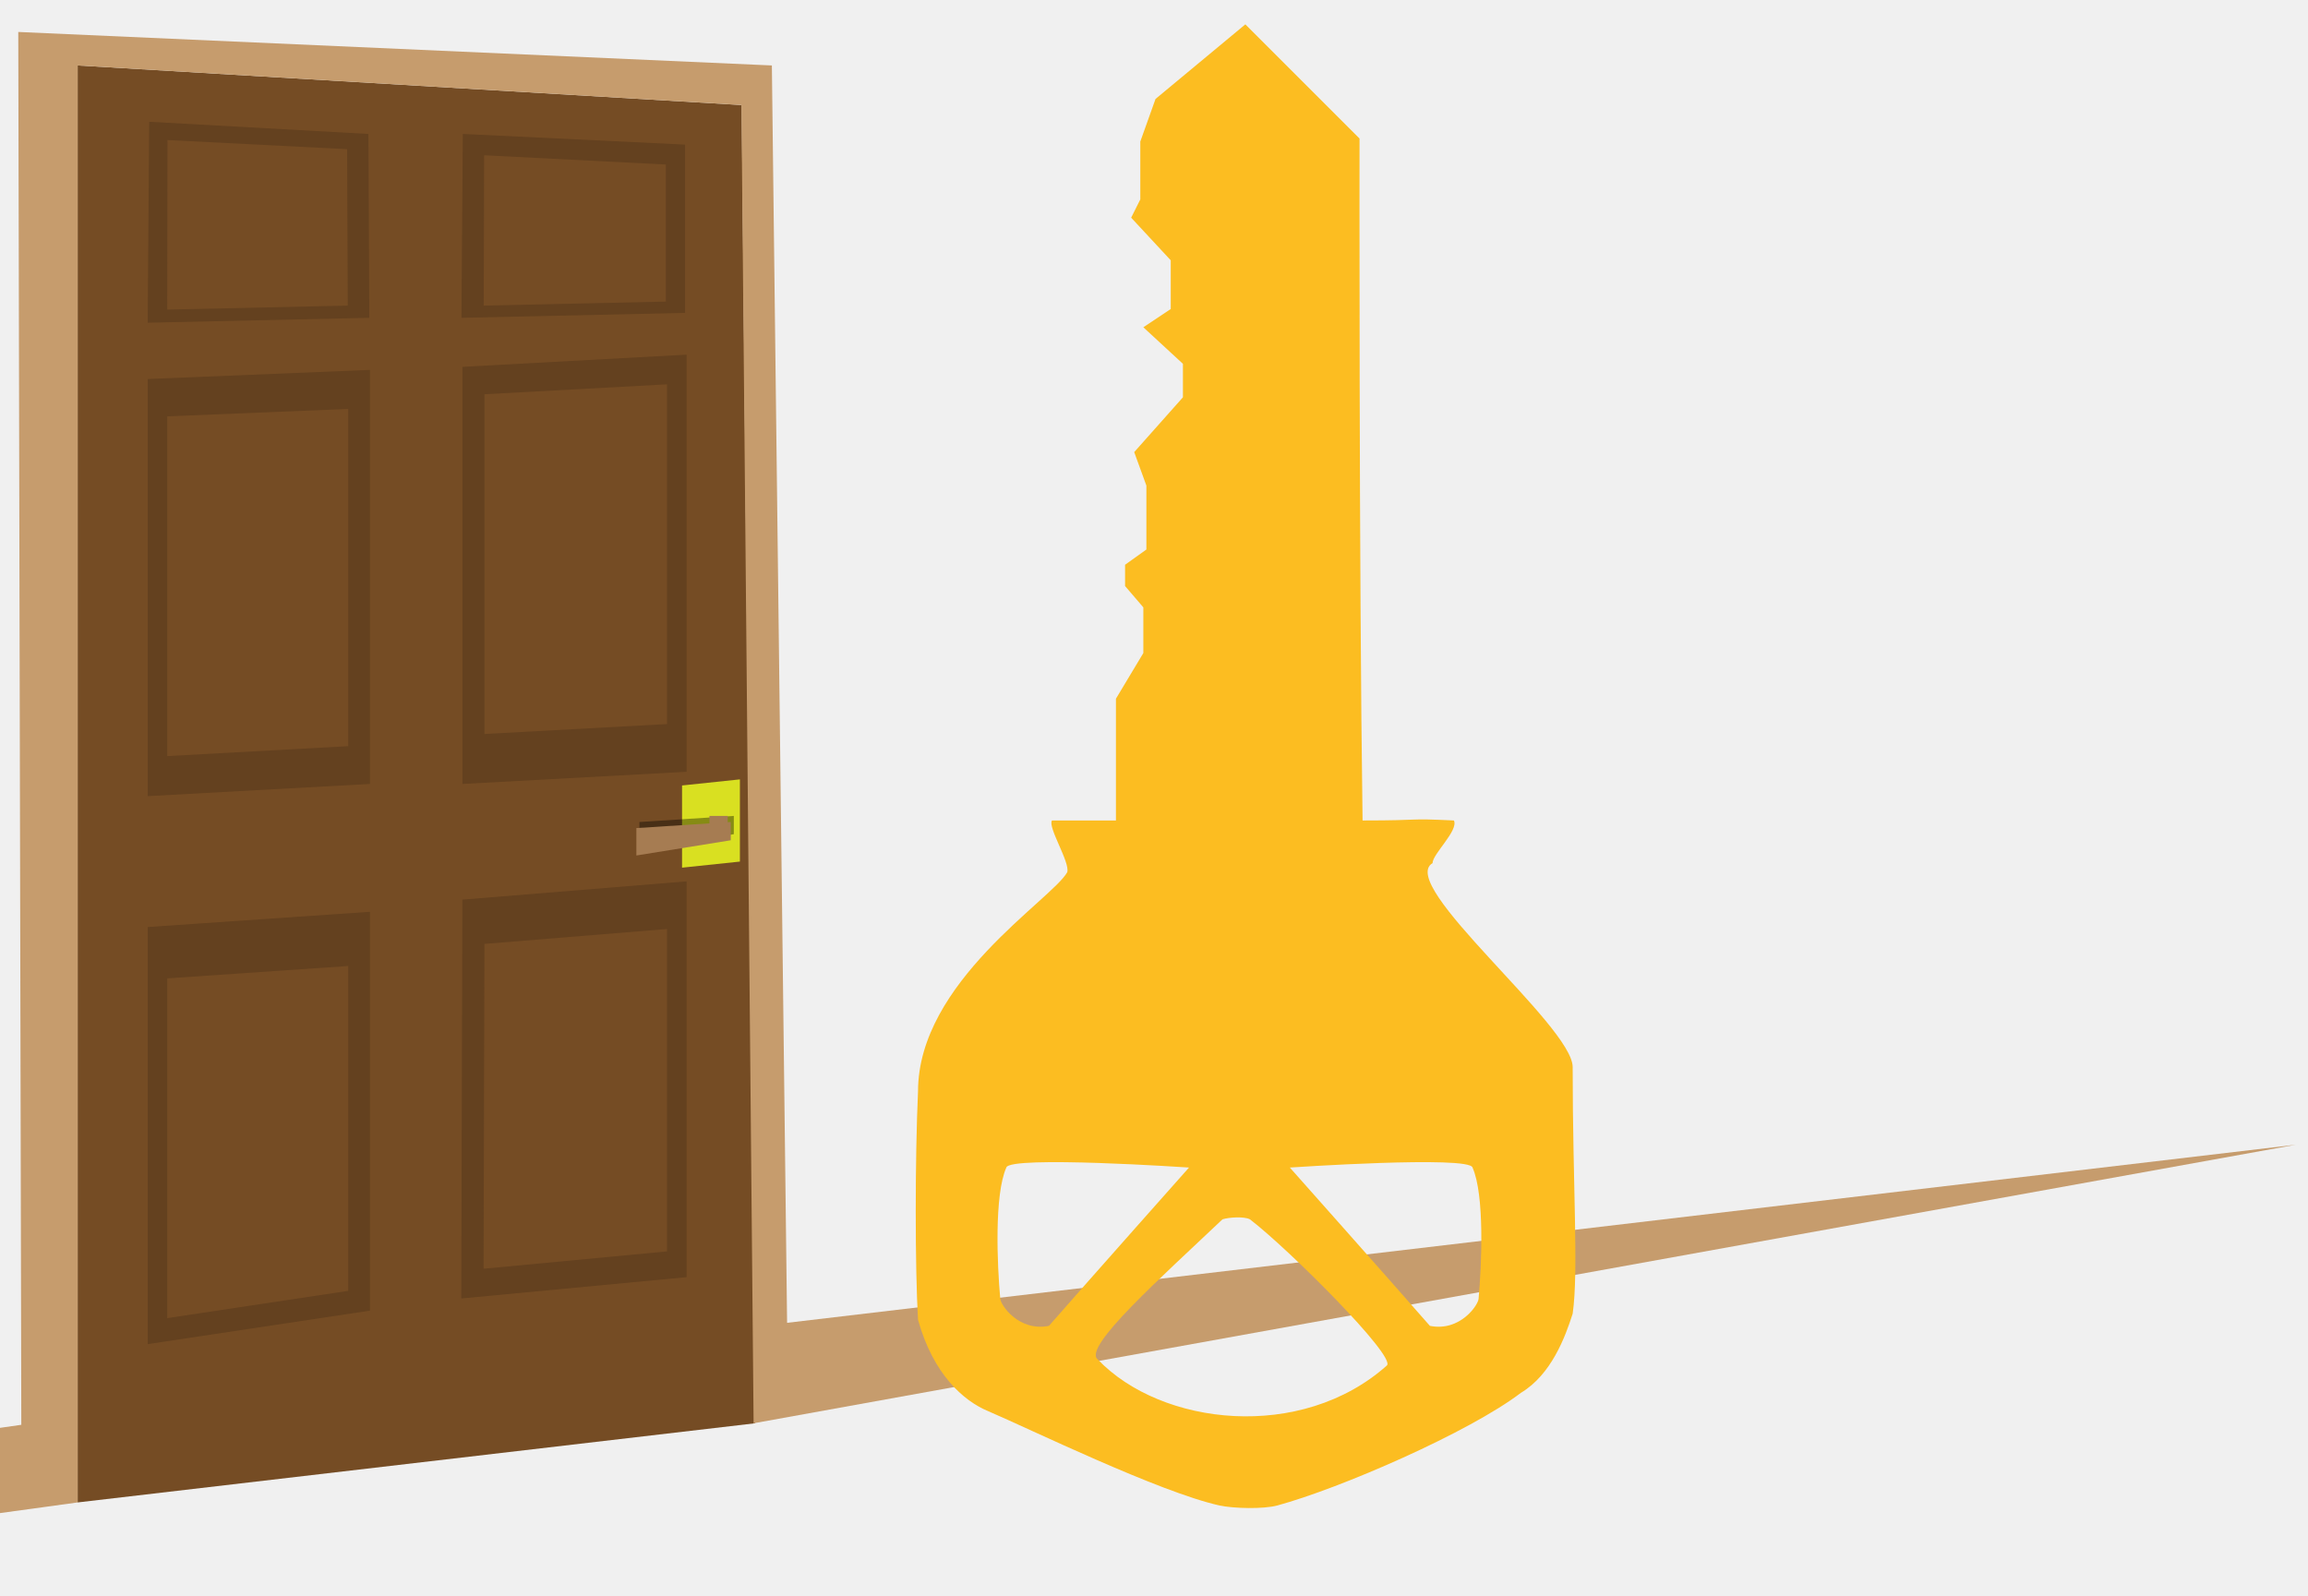
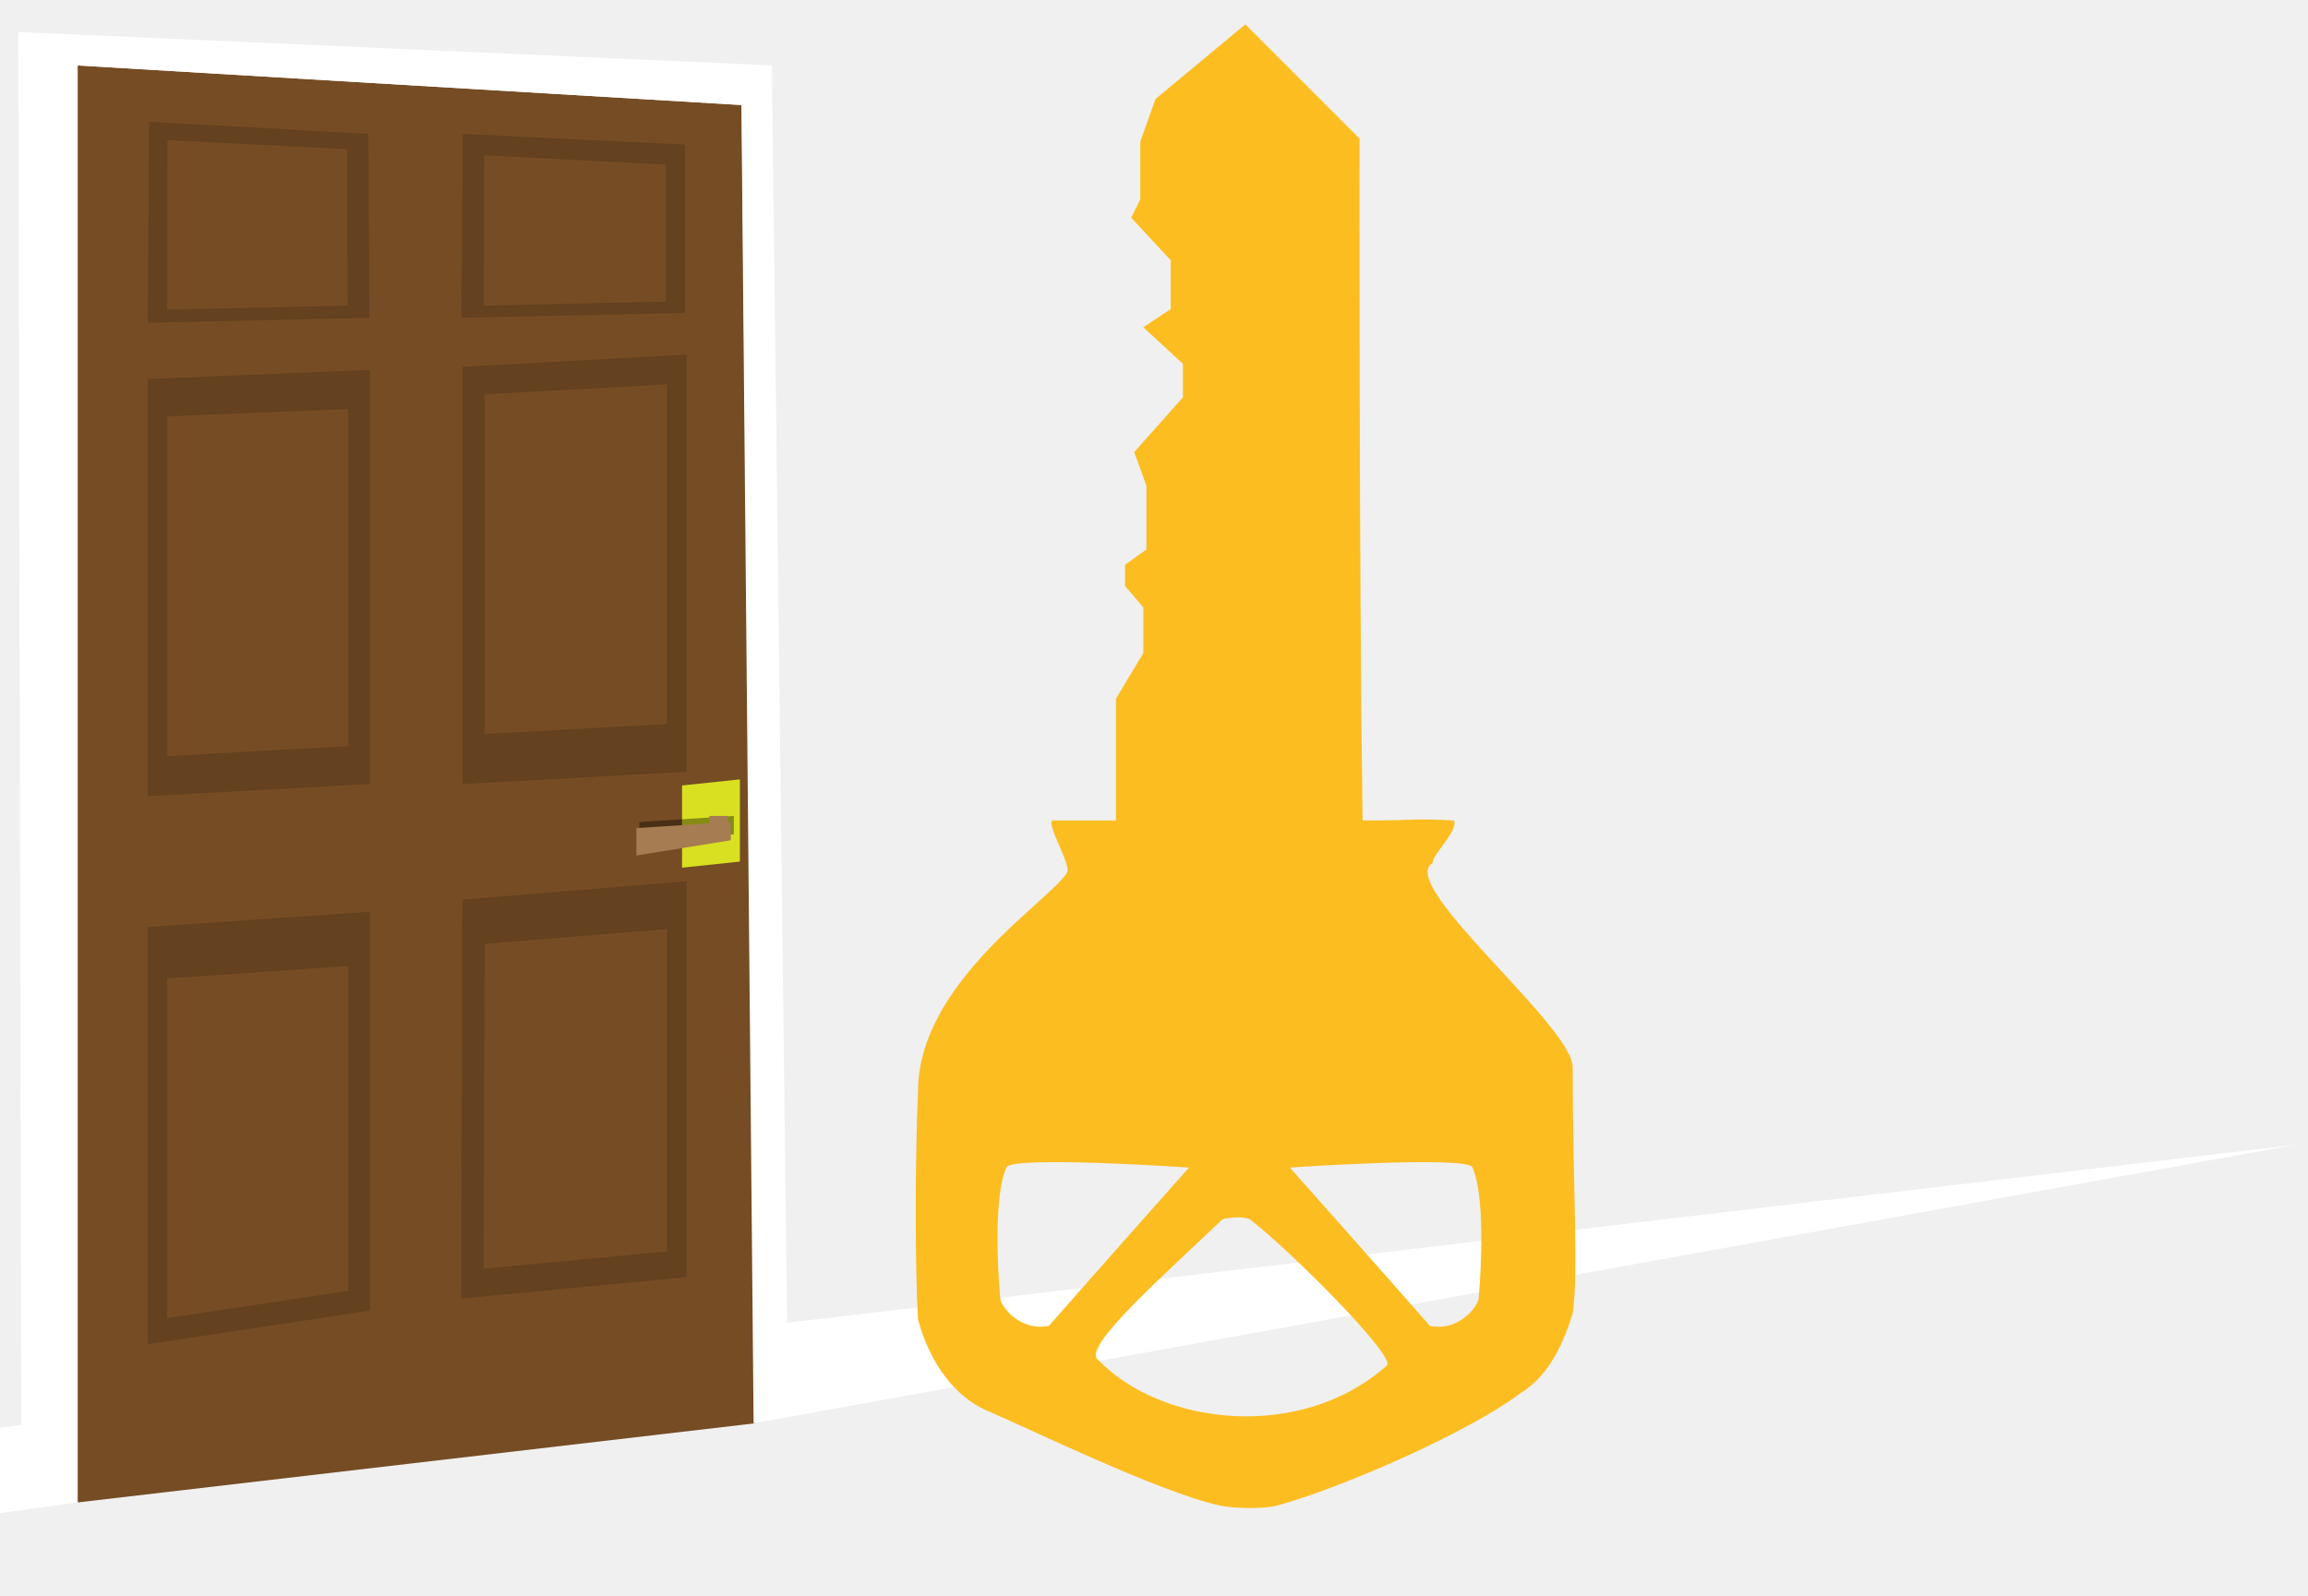
<svg xmlns="http://www.w3.org/2000/svg" viewBox="0 0 758 524">
  <defs>
    <style>
    .cls-1{
    fill:#754c24;
    }
    .cls-2{
    opacity:0.15;
    }
    .cls-3{
-     fill:#c69c6d;
+     fill:white;
    }
    .cls-4{
    fill:#d9e021;
    }
    .cls-5{
    opacity:0.38;
    }
    .cls-6{
    fill:#a67c52;
    }
    .cls-7{
    fill:#fcbd21;
    animation-name: residencial;
    animation-duration: 4s;
    animation-iteration-count: infinite;
    animation-timing-function: linear;
            }
    @keyframes residencial{
    0% {transform: rotateY(45deg);
        transform-origin:53% center 0;
        }
    25% {transform: rotateY(90deg);
            transform-origin:53% center 0;
        }
    50% {transform: rotateY(135deg);
            transform-origin:53% center 0;
        }
    75% {transform: rotateY(210deg);
            transform-origin:53% center 0;
        }
    90% {transform: rotateY(300deg);
            transform-origin:53% center 0;
        }
    100% {transform: rotateY(360deg);
            transform-origin:53% center 0;
        }
            }
    </style>
  </defs>
  <g id="puerta">
    <polygon id="puerta-2" data-name="puerta" class="cls-1" points="248 467.5 25.5 493.5 25.5 21.5 243.58 34.5 248 467.5" />
  </g>
  <g id="Layer_4" data-name="Layer 4">
    <polygon class="cls-2" points="121.5 257.5 48.5 261.5 48.5 124.5 121.5 121.5 121.5 257.5" />
    <polygon class="cls-2" points="225.5 253.5 151.86 257.5 151.86 120.5 225.5 116.5 225.5 253.5" />
    <polygon class="cls-2" points="121.5 430.5 48.5 441.5 48.5 304.5 121.5 299.5 121.5 430.5" />
    <polygon class="cls-2" points="225.5 419.5 151.5 426.5 151.86 295.5 225.5 289.5 225.5 419.5" />
    <polygon class="cls-2" points="121.29 104.39 48.5 106 49 40 121 44 121.29 104.39" />
    <polygon class="cls-2" points="225 102.77 151.56 104.39 152 44 225 47.5 225 102.77" />
    <polygon class="cls-1" points="114.38 245.09 54.92 248.35 54.92 136.76 114.38 134.32 114.38 245.09" />
    <polygon class="cls-1" points="219.08 237.83 159.1 241.09 159.1 129.5 219.08 126.24 219.08 237.83" />
    <polygon class="cls-1" points="114.38 424 54.92 432.96 54.92 321.37 114.38 317.3 114.38 424" />
    <polygon class="cls-1" points="219.08 411.04 158.81 416.74 159.1 310.04 219.08 305.15 219.08 411.04" />
    <polygon class="cls-1" points="114.21 100.38 54.92 101.69 55 46 114 49 114.21 100.38" />
    <polygon class="cls-1" points="218.68 99.06 158.86 100.38 159 51 218.68 54.04 218.68 99.06" />
  </g>
  <g id="Layer_3" data-name="Layer 3">
    <polygon id="puerta-3" data-name="puerta" class="cls-3" points="754 376 247.5 467.5 243.5 34.5 25.5 21.5 25.5 493.5 0 497 0 469 7 468 6 10.5 253.5 21.5 258.5 434.5 754 376" />
  </g>
  <g id="Layer_5" data-name="Layer 5">
    <polygon class="cls-4" points="224 285 243 283 243 256 224 258 224 285" />
    <polygon class="cls-5" points="241 274 210 279 210 270 241 268 241 274" />
    <rect class="cls-6" x="233" y="268" width="6" height="5" />
    <polygon class="cls-6" points="240 276 209 281 209 272 240 270 240 276" />
  </g>
  <g id="Layer_6" data-name="Layer 6">
    <path class="cls-7" d="M409,8,379.5,32.5l-5,14v19l-3,6,13,14v16l-9,6,13,12v11l-16,18,4,11v21l-7,5v7l6,7v15l-9,15v40h-21c-1.51,2.13,6,13.77,5,17-5,9-49,36-49,72-1,22-1,58,0,75,5,18,15.05,26.71,23,30,14,6,56.13,26.56,76,31,4.64,1,14.42,1.24,19,0,20.72-5.63,62.92-24,80-37,10-6,14.57-18.37,17-26,2-14,0-42,0-81,0-13.58-58-60-46-67-.1-2.91,8.59-10.7,7-14-16.23-.78-9,0-30,0-1.2-83.09-1-224-1-224L409,8M328.5,426.5c-1-11-2-34,2-43,1-4,60,0,60,0s-32,36-46,52C334.5,437.5,328.5,428.5,328.5,426.5Zm127,22c-28,25-74,20-95-2-5-4,21-27,41-46,2.15-.66,7-1,9,0C423.5,410.5,458.5,445.5,455.5,448.5Zm30.11-22c0,2-6,11-16,9-14-16-46-52-46-52s59-4,60,0C487.61,392.5,486.61,415.5,485.61,426.5Z" />
  </g>
</svg>
